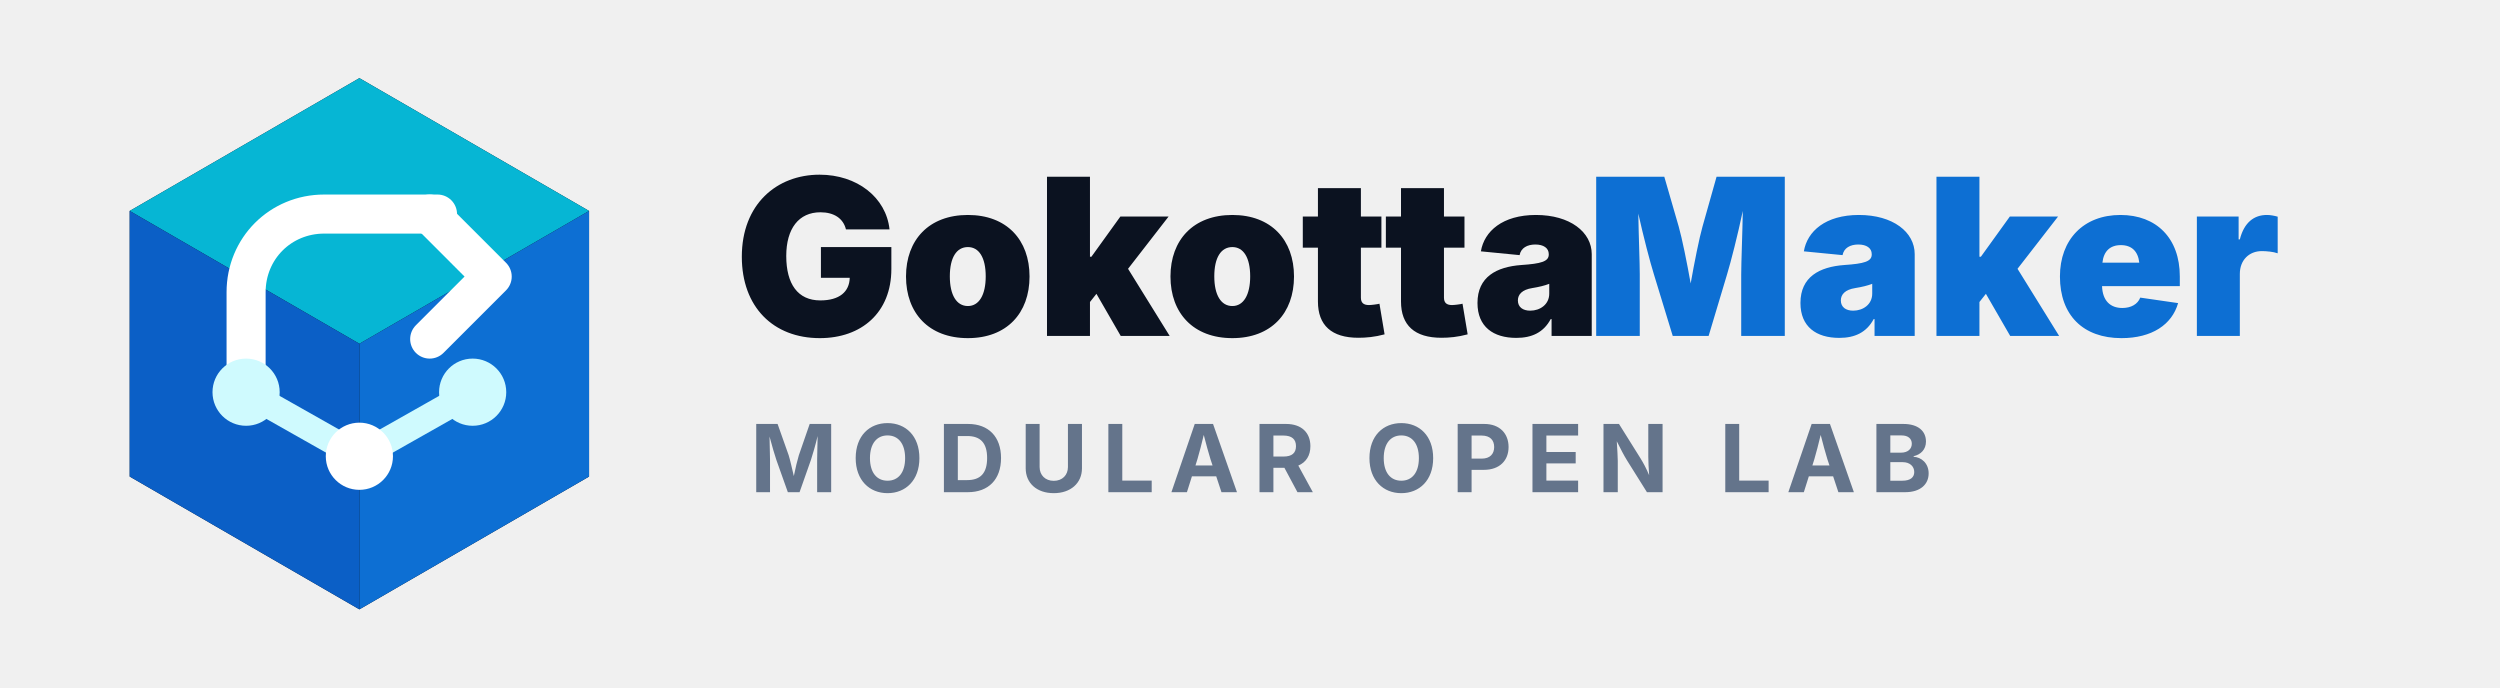
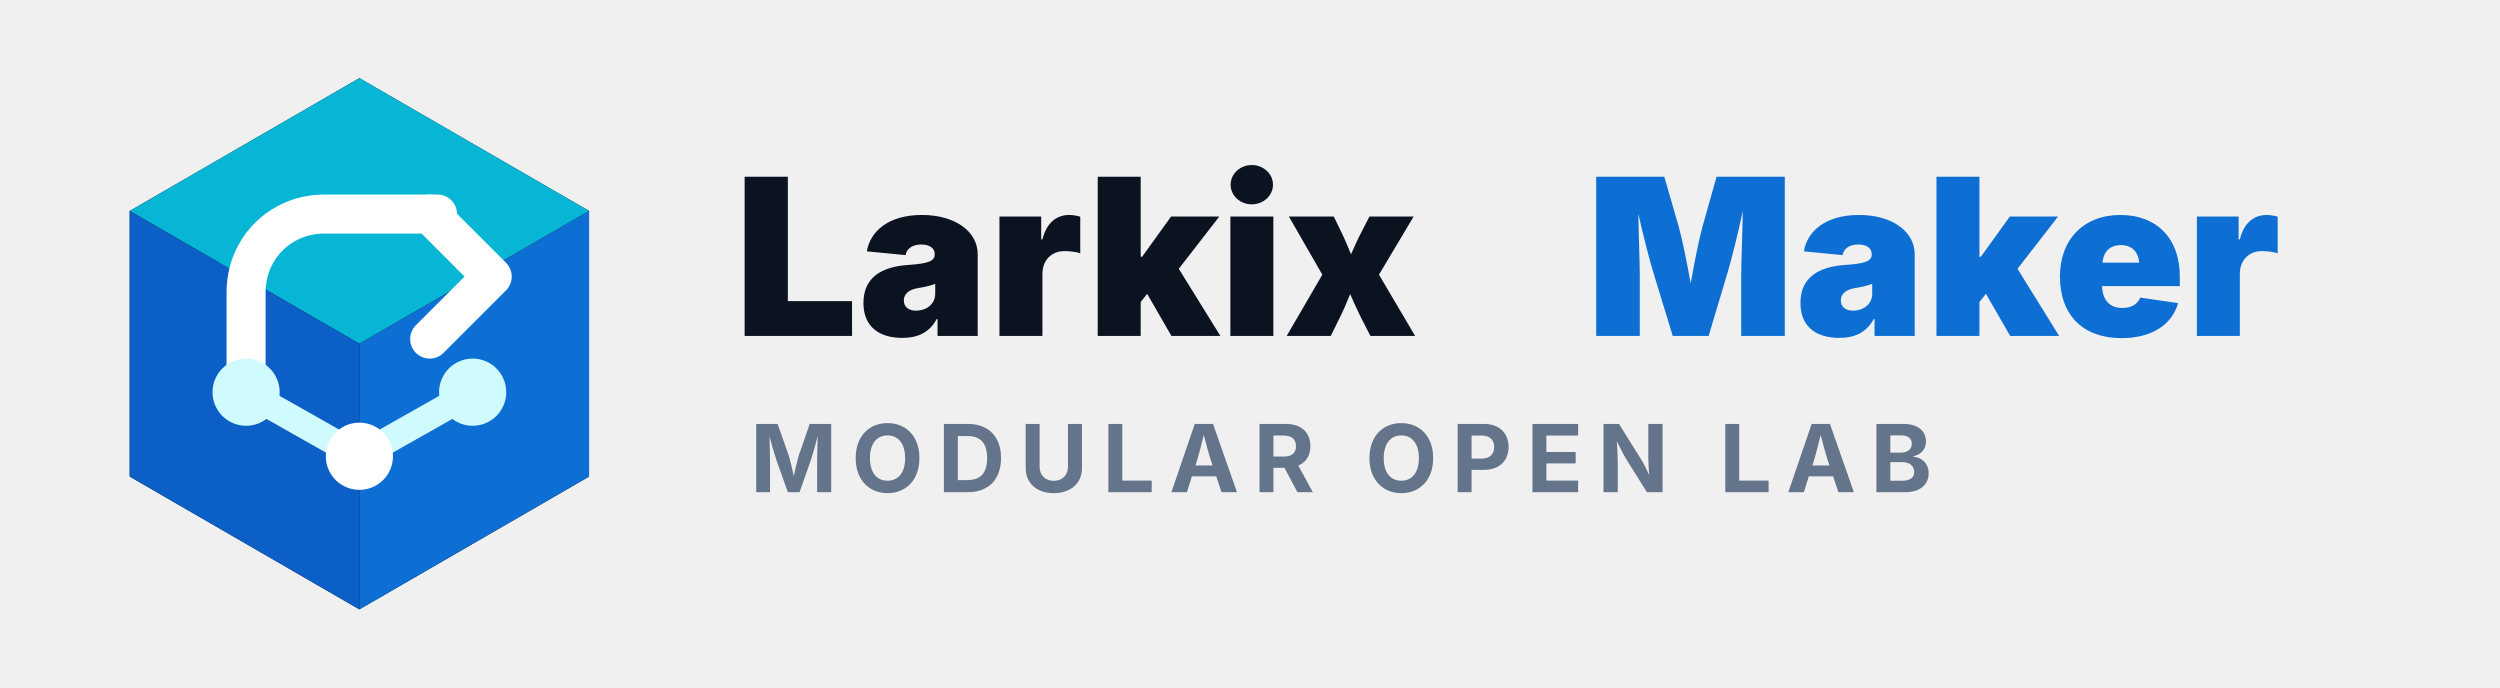
<svg xmlns="http://www.w3.org/2000/svg" width="320" height="88" viewBox="0 0 320 88" fill="none" role="img" aria-labelledby="title desc">
  <path d="M46 10L75.4 27V61L46 78L16.6 61V27L46 10Z" fill="#0B1220" />
  <path d="M46 10L75.4 27L46 44L16.6 27L46 10Z" fill="#06B6D4" />
  <path d="M46 44L75.4 27V61L46 78V44Z" fill="#0D6FD3" />
  <path d="M46 44V78L16.6 61V27L46 44Z" fill="#0B5FC6" />
  <path d="M31.5 50.2V37.4C31.5 31.8 35.9 27.4 41.5 27.4H56" stroke="#FFFFFF" stroke-width="5" stroke-linecap="round" />
  <path d="M55 27.4L63 35.4L55 43.4" stroke="#FFFFFF" stroke-width="5" stroke-linecap="round" stroke-linejoin="round" />
  <path d="M31.5 50.2L46 58.4L60.5 50.2" stroke="#CFFAFE" stroke-width="3.4" stroke-linecap="round" stroke-linejoin="round" />
  <circle cx="31.5" cy="50.2" r="4.3" fill="#CFFAFE" />
  <circle cx="46" cy="58.4" r="4.3" fill="#FFFFFF" />
  <circle cx="60.5" cy="50.2" r="4.3" fill="#CFFAFE" />
-   <text x="94" y="43" fill="#0B1220" font-family="Inter, Segoe UI, Microsoft YaHei, Arial, sans-serif" font-size="28" font-weight="850" letter-spacing="0">Gokotta</text>
+   <text x="94" y="43" fill="#0B1220" font-family="Inter, Segoe UI, Microsoft YaHei, Arial, sans-serif" font-size="28" font-weight="850" letter-spacing="0">Larkix</text>
  <text x="203" y="43" fill="#0D6FD3" font-family="Inter, Segoe UI, Microsoft YaHei, Arial, sans-serif" font-size="28" font-weight="850" letter-spacing="0">Maker</text>
  <text x="96" y="63" fill="#64748B" font-family="Inter, Segoe UI, Microsoft YaHei, Arial, sans-serif" font-size="12" font-weight="700" letter-spacing="1.8">MODULAR OPEN LAB</text>
</svg>
